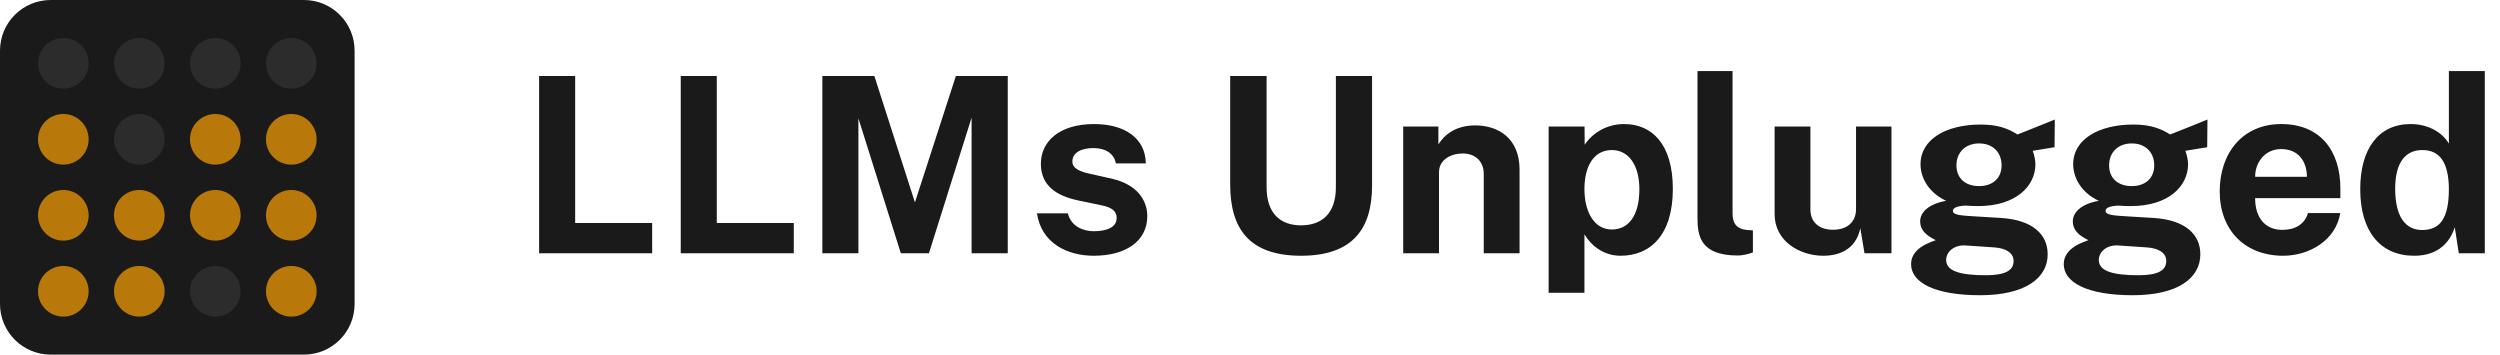
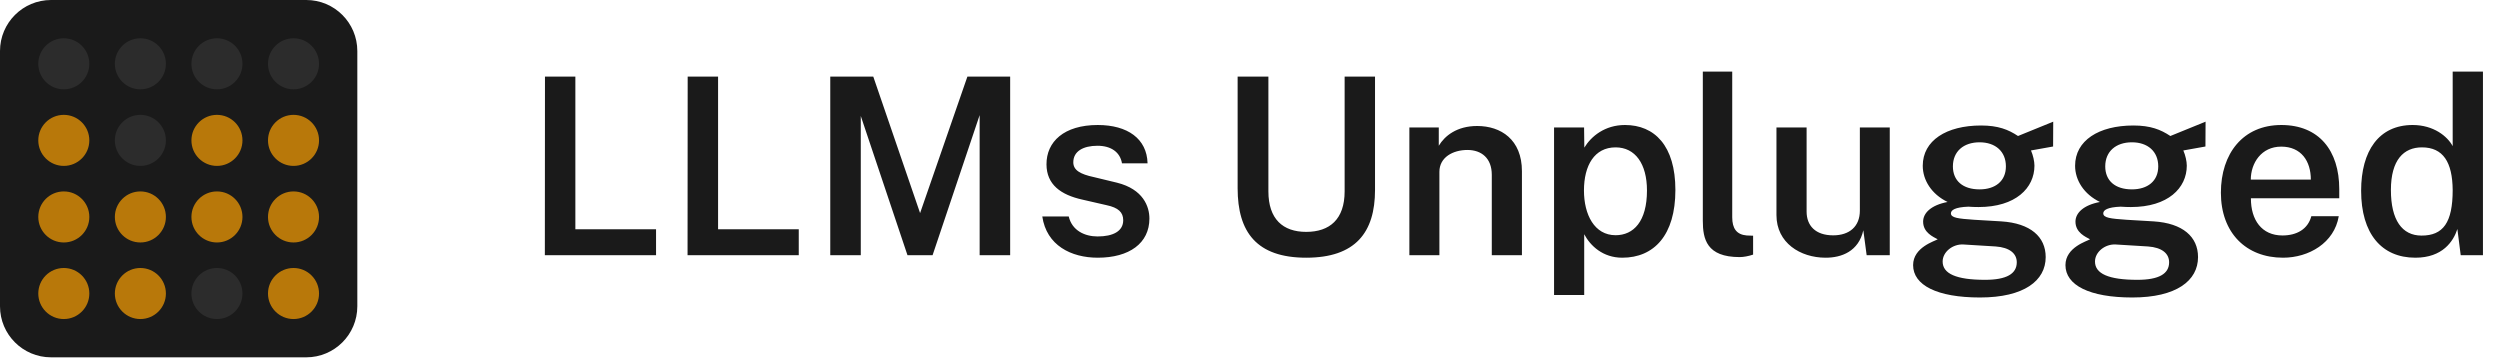
- <svg xmlns="http://www.w3.org/2000/svg" viewBox="0 0 197.4 28" role="img" aria-label="LLMs Unplugged">
+ <svg xmlns="http://www.w3.org/2000/svg" viewBox="0 0 195.9 28" role="img" aria-label="LLMs Unplugged">
  <rect width="28" height="28" rx="4" fill="#1a1a1a" />
  <circle cx="5" cy="5" r="2" fill="rgba(255,255,255,0.08)" />
  <circle cx="11" cy="5" r="2" fill="rgba(255,255,255,0.08)" />
  <circle cx="17" cy="5" r="2" fill="rgba(255,255,255,0.08)" />
  <circle cx="23" cy="5" r="2" fill="rgba(255,255,255,0.08)" />
  <circle cx="5" cy="11" r="2" fill="hsl(38, 90%, 38%)" />
  <circle cx="11" cy="11" r="2" fill="rgba(255,255,255,0.08)" />
  <circle cx="17" cy="11" r="2" fill="hsl(38, 90%, 38%)" />
  <circle cx="23" cy="11" r="2" fill="hsl(38, 90%, 38%)" />
  <circle cx="5" cy="17" r="2" fill="hsl(38, 90%, 38%)" />
  <circle cx="11" cy="17" r="2" fill="hsl(38, 90%, 38%)" />
  <circle cx="17" cy="17" r="2" fill="hsl(38, 90%, 38%)" />
  <circle cx="23" cy="17" r="2" fill="hsl(38, 90%, 38%)" />
  <circle cx="5" cy="23" r="2" fill="hsl(38, 90%, 38%)" />
  <circle cx="11" cy="23" r="2" fill="hsl(38, 90%, 38%)" />
  <circle cx="17" cy="23" r="2" fill="rgba(255,255,255,0.08)" />
  <circle cx="23" cy="23" r="2" fill="hsl(38, 90%, 38%)" />
  <g transform="translate(41 20) scale(0.01936376)">
-     <path d="M81.0 0.0H542.0V-123.5H228.0V-723.0H81.0ZM658.5 0.0H1119.5V-123.5H805.5V-723.0H658.5ZM1236.0 0.0H1383.0V-550.5L1556.0 0.0H1670.5L1844.5 -553.0V0.0H1992.0V-723.0H1780.5L1613.5 -207.5L1448.0 -723.0H1236.0ZM2343.0 10.0C2472.0 10.0 2561.0 -48.5 2561.0 -152.0C2561.0 -199.0 2536.5 -274.5 2421.5 -303.0L2337.5 -322.0C2281.0 -333.0 2255.5 -347.5 2255.5 -374.5C2255.5 -411.0 2292.0 -429.0 2342.0 -429.0C2391.0 -429.0 2425.5 -406.5 2433.0 -366.5H2555.0C2553.5 -468.0 2471.0 -527.0 2344.0 -527.0C2202.5 -527.0 2126.5 -456.5 2127.0 -363.5C2127.5 -278.0 2188.0 -234.5 2279.5 -215.5L2370.5 -196.5C2417.5 -187.5 2436.0 -172.0 2436.0 -144.0C2436.0 -107.0 2398.0 -90.0 2342.5 -90.0C2302.0 -90.0 2250.5 -108.0 2237.0 -163.0H2111.0C2129.5 -40.5 2235.0 10.0 2343.0 10.0ZM3188.0 10.0C3398.5 10.0 3477.5 -100.0 3477.5 -275.5V-723.0H3330.0V-269.5C3330.0 -160.5 3271.0 -114.0 3188.0 -114.0C3104.5 -114.0 3047.5 -161.5 3047.5 -269.5V-723.0H2899.0V-280.5C2899.0 -100.5 2976.5 10.0 3188.0 10.0ZM3604.5 0.0H3750.5V-331.0C3750.5 -381.5 3799.0 -407.0 3847.0 -407.0C3894.5 -407.0 3933.0 -379.0 3933.0 -323.0V0.0H4079.0V-341.0C4079.0 -469.0 3992.5 -521.5 3898.0 -521.5C3816.5 -521.5 3771.5 -481.5 3748.0 -444.0V-517.0H3604.5ZM4197.5 161.0H4343.5V-77.5C4372.0 -29.0 4424.0 10.0 4490.5 10.0C4613.0 10.0 4704.0 -75.0 4704.0 -262.5C4704.0 -443.5 4620.5 -527.0 4505.0 -527.0C4434.5 -527.0 4376.0 -490.5 4344.5 -442.5L4344.0 -517.0H4197.5ZM4455.5 -97.0C4379.5 -97.0 4343.5 -175.0 4343.5 -261.5C4343.5 -352.0 4379.5 -421.0 4455.5 -421.0C4522.5 -421.0 4567.5 -361.0 4567.5 -261.5C4567.5 -147.0 4518.5 -97.0 4455.5 -97.0ZM4969.5 9.0C4989.0 9.0 5010.5 3.5 5030.5 -3.5V-93.5L5006.0 -95.0C4961.0 -100.0 4947.5 -125.0 4947.5 -163.0V-743.0H4804.5V-145.0C4804.5 -70.5 4816.5 9.0 4969.5 9.0ZM5316.0 10.0C5377.0 10.5 5450.0 -12.0 5468.5 -102.5L5485.5 0.0H5595.5V-517.0H5451.0V-180.5C5451.0 -127.0 5414.5 -96.0 5357.5 -96.0C5297.0 -96.0 5265.0 -130.0 5265.0 -178.0V-517.0H5119.0V-159.5C5119.0 -49.5 5221.0 9.5 5316.0 10.0ZM5957.0 171.0C6141.0 171.0 6232.5 101.0 6232.5 4.0C6232.5 -77.5 6170.5 -135.5 6044.0 -144.0C5998.5 -147.0 5958.5 -149.0 5936.5 -150.5C5875.5 -154.0 5846.0 -156.5 5846.0 -173.0C5846.0 -183.5 5858.5 -192.5 5897.5 -194.5C5910.5 -193.0 5936.5 -192.5 5948.5 -192.5C6103.0 -192.5 6182.5 -273.5 6182.5 -363.5C6182.5 -377.0 6178.5 -399.5 6171.5 -418.0L6260.5 -432.5L6261.5 -545.5C6218.0 -527.5 6140.5 -496.5 6109.5 -484.5C6071.0 -508.5 6030.0 -525.0 5959.0 -525.0C5818.5 -525.0 5714.0 -465.0 5714.0 -363.0C5714.0 -305.5 5750.0 -245.5 5818.5 -214.0C5747.0 -201.5 5712.5 -167.0 5712.5 -130.5C5712.5 -81.5 5760.0 -63.0 5776.0 -53.5C5766.0 -48.0 5675.5 -26.5 5675.5 44.0C5675.5 120.0 5773.0 171.0 5957.0 171.0ZM5953.0 -274.0C5895.5 -274.0 5860.5 -307.0 5860.5 -358.5C5860.5 -412.0 5897.5 -448.0 5953.0 -448.0C6008.0 -448.0 6044.5 -412.5 6044.5 -358.5C6044.5 -306.0 6008.0 -274.0 5953.0 -274.0ZM5980.5 89.5C5869.5 89.5 5818.5 70.5 5818.5 27.0C5818.5 -5.0 5849.5 -34.5 5896.5 -32.0L6015.0 -24.0C6066.0 -20.5 6093.5 0.5 6093.5 31.5C6093.5 69.0 6061.5 89.5 5980.5 89.5ZM6579.5 171.0C6763.5 171.0 6855.0 101.0 6855.0 4.0C6855.0 -77.5 6793.0 -135.5 6666.5 -144.0C6621.0 -147.0 6581.0 -149.0 6559.0 -150.5C6498.0 -154.0 6468.5 -156.5 6468.5 -173.0C6468.5 -183.5 6481.0 -192.5 6520.0 -194.5C6533.0 -193.0 6559.0 -192.5 6571.0 -192.5C6725.5 -192.5 6805.0 -273.5 6805.0 -363.5C6805.0 -377.0 6801.0 -399.5 6794.0 -418.0L6883.0 -432.5L6884.0 -545.5C6840.5 -527.5 6763.0 -496.5 6732.0 -484.5C6693.5 -508.5 6652.5 -525.0 6581.5 -525.0C6441.0 -525.0 6336.5 -465.0 6336.5 -363.0C6336.5 -305.5 6372.5 -245.5 6441.0 -214.0C6369.5 -201.5 6335.0 -167.0 6335.0 -130.5C6335.0 -81.5 6382.5 -63.0 6398.5 -53.5C6388.5 -48.0 6298.0 -26.5 6298.0 44.0C6298.0 120.0 6395.5 171.0 6579.5 171.0ZM6575.5 -274.0C6518.0 -274.0 6483.0 -307.0 6483.0 -358.5C6483.0 -412.0 6520.0 -448.0 6575.5 -448.0C6630.5 -448.0 6667.0 -412.5 6667.0 -358.5C6667.0 -306.0 6630.5 -274.0 6575.5 -274.0ZM6603.0 89.5C6492.0 89.5 6441.0 70.5 6441.0 27.0C6441.0 -5.0 6472.0 -34.5 6519.0 -32.0L6637.5 -24.0C6688.5 -20.5 6716.0 0.5 6716.0 31.5C6716.0 69.0 6684.0 89.5 6603.0 89.5ZM7192.5 10.0C7300.0 10.0 7408.0 -53.5 7425.5 -164.0H7294.0C7279.0 -115.5 7239.0 -95.5 7189.0 -95.5C7119.0 -95.5 7078.0 -146.0 7078.5 -225.0H7426.0V-264.5C7426.0 -419.5 7343.0 -527.0 7185.0 -527.0C7026.5 -527.0 6934.0 -408.0 6934.0 -252.5C6934.0 -92.0 7039.0 10.0 7192.5 10.0ZM7078.5 -312.0C7078.0 -369.0 7117.5 -425.0 7184.5 -425.0C7255.0 -425.0 7289.5 -374.5 7289.5 -312.0ZM7727.0 10.0C7829.0 10.0 7874.0 -49.0 7892.5 -106.0L7909.0 0.0H8015.0V-743.0H7868.5V-447.0C7843.5 -491.0 7786.5 -527.0 7712.5 -527.0C7579.5 -527.0 7507.0 -423.5 7507.0 -261.5C7507.0 -90.5 7588.0 10.0 7727.0 10.0ZM7759.0 -95.0C7692.0 -95.0 7649.5 -148.5 7649.5 -263.5C7649.5 -377.0 7696.5 -421.0 7760.0 -421.0C7832.5 -421.0 7867.5 -369.0 7868.5 -263.5C7868.5 -141.5 7832.5 -95.0 7759.0 -95.0Z" fill="#1a1a1a" />
+     <path d="M87.5 0.0H537.5V-105.0H211.0V-723.0H88.0ZM665.0 0.0H1115.0V-105.0H788.5V-723.0H665.5ZM1242.5 0.0H1366.0V-563.5L1555.0 0.0H1656.5L1847.0 -567.0V0.0H1970.5V-723.0H1797.5L1606.0 -170.5L1416.5 -723.0H1242.5ZM2325.0 10.0C2452.5 10.0 2534.0 -48.5 2534.0 -148.5C2534.0 -197.0 2509.0 -267.0 2403.0 -293.5L2310.0 -316.0C2253.5 -328.0 2226.0 -344.5 2226.0 -376.0C2226.0 -421.0 2266.5 -443.0 2324.0 -443.0C2379.5 -443.0 2415.5 -416.5 2423.0 -372.0H2526.5C2524.0 -471.5 2445.5 -527.0 2325.0 -527.0C2188.5 -527.0 2117.0 -459.5 2117.5 -367.5C2118.0 -286.0 2175.0 -244.5 2263.0 -225.0L2361.0 -202.5C2408.0 -192.5 2428.0 -174.0 2428.0 -141.5C2428.0 -97.0 2386.5 -76.0 2324.5 -76.0C2272.5 -76.0 2221.0 -99.5 2207.5 -157.0H2100.5C2117.5 -40.0 2217.0 10.0 2325.0 10.0ZM3168.5 10.0C3368.0 10.0 3447.0 -92.5 3447.0 -264.0V-723.0H3324.0V-258.5C3324.0 -145.5 3263.5 -94.5 3168.5 -94.5C3074.0 -94.5 3015.5 -146.5 3015.5 -258.5V-723.0H2891.0V-271.0C2891.0 -93.5 2968.0 10.0 3168.5 10.0ZM3586.0 0.0H3707.5V-337.5C3707.5 -396.5 3762.5 -426.0 3821.0 -426.0C3877.5 -426.0 3919.5 -393.0 3919.5 -325.5V0.0H4041.5V-340.0C4041.5 -468.5 3956.0 -523.0 3860.5 -523.0C3778.0 -523.0 3729.0 -483.0 3705.0 -443.0V-517.0H3586.0ZM4171.5 161.0H4293.5V-85.0C4318.5 -38.0 4369.0 10.0 4447.5 10.0C4576.0 10.0 4662.5 -81.0 4662.5 -264.0C4662.5 -443.5 4578.0 -527.0 4458.5 -527.0C4377.0 -527.0 4321.5 -481.0 4294.0 -435.5L4293.0 -517.0H4171.5ZM4420.5 -81.0C4335.0 -81.0 4292.5 -164.0 4292.5 -262.0C4292.5 -363.5 4335.0 -436.5 4420.5 -436.5C4500.0 -436.5 4547.5 -370.0 4547.5 -262.0C4547.5 -137.0 4493.5 -81.0 4420.5 -81.0ZM4922.5 7.5C4939.0 7.5 4959.0 3.5 4977.0 -2.5V-79.0L4951.0 -80.0C4910.0 -83.5 4892.5 -108.5 4892.5 -153.5V-743.0H4773.5V-139.5C4773.5 -66.0 4788.5 7.5 4922.5 7.5ZM5269.0 10.0C5335.5 10.5 5404.0 -16.0 5423.0 -101.0L5436.5 0.0H5530.0V-517.0H5409.0V-180.5C5409.0 -116.0 5366.5 -80.5 5301.0 -80.5C5229.0 -80.5 5193.5 -120.0 5193.5 -176.5V-517.0H5071.5V-162.5C5071.5 -49.5 5168.5 9.5 5269.0 10.0ZM5895.0 171.0C6073.5 171.0 6161.0 103.0 6161.0 7.5C6161.0 -74.5 6099.5 -129.5 5981.5 -137.0C5935.0 -140.0 5895.5 -142.0 5872.0 -143.5C5806.0 -148.0 5777.5 -151.5 5777.5 -169.5C5777.5 -182.5 5794.0 -194.5 5848.0 -196.5C5858.5 -195.5 5879.0 -195.0 5889.5 -195.0C6039.5 -195.0 6115.5 -272.0 6115.5 -362.5C6115.5 -380.0 6110.0 -404.5 6101.5 -424.0L6191.0 -440.0L6191.5 -540.5C6155.5 -525.5 6075.5 -493.0 6049.0 -482.5C6010.0 -508.5 5968.5 -525.0 5899.5 -525.0C5759.0 -525.0 5663.5 -464.0 5663.5 -362.0C5663.5 -304.0 5699.0 -247.0 5764.0 -215.5C5697.5 -203.0 5665.0 -171.0 5665.0 -136.0C5665.0 -91.0 5707.0 -74.0 5724.0 -64.5C5712.5 -57.0 5624.5 -32.5 5624.5 40.0C5624.5 121.0 5721.0 171.0 5895.0 171.0ZM5893.5 -266.5C5825.5 -266.5 5785.5 -301.5 5785.5 -359.5C5785.5 -420.0 5828.5 -457.0 5893.5 -457.0C5957.0 -457.0 6000.0 -420.5 6000.0 -359.5C6000.0 -300.0 5957.0 -266.5 5893.5 -266.5ZM5915.5 99.5C5798.5 99.5 5744.0 74.5 5744.0 25.5C5744.0 -13.5 5785.0 -46.0 5828.0 -43.5L5958.5 -35.5C6015.0 -31.5 6044.0 -7.0 6044.0 28.5C6044.0 75.0 6003.0 99.5 5915.5 99.5ZM6511.5 171.0C6690.0 171.0 6777.5 103.0 6777.5 7.5C6777.5 -74.5 6716.0 -129.5 6598.0 -137.0C6551.5 -140.0 6512.0 -142.0 6488.5 -143.5C6422.5 -148.0 6394.0 -151.5 6394.0 -169.5C6394.0 -182.5 6410.5 -194.5 6464.5 -196.5C6475.0 -195.5 6495.5 -195.0 6506.0 -195.0C6656.0 -195.0 6732.0 -272.0 6732.0 -362.5C6732.0 -380.0 6726.5 -404.5 6718.0 -424.0L6807.5 -440.0L6808.0 -540.5C6772.0 -525.5 6692.0 -493.0 6665.5 -482.5C6626.5 -508.5 6585.0 -525.0 6516.0 -525.0C6375.5 -525.0 6280.0 -464.0 6280.0 -362.0C6280.0 -304.0 6315.5 -247.0 6380.5 -215.5C6314.0 -203.0 6281.5 -171.0 6281.5 -136.0C6281.5 -91.0 6323.5 -74.0 6340.5 -64.5C6329.0 -57.0 6241.0 -32.5 6241.0 40.0C6241.0 121.0 6337.5 171.0 6511.5 171.0ZM6510.0 -266.5C6442.0 -266.5 6402.0 -301.5 6402.0 -359.5C6402.0 -420.0 6445.0 -457.0 6510.0 -457.0C6573.5 -457.0 6616.5 -420.5 6616.5 -359.5C6616.5 -300.0 6573.5 -266.5 6510.0 -266.5ZM6532.0 99.5C6415.0 99.5 6360.5 74.5 6360.5 25.5C6360.5 -13.5 6401.5 -46.0 6444.5 -43.5L6575.0 -35.5C6631.5 -31.5 6660.5 -7.0 6660.5 28.5C6660.5 75.0 6619.5 99.5 6532.0 99.5ZM7121.5 10.0C7226.0 10.0 7329.0 -50.0 7347.0 -158.0H7236.0C7222.0 -105.0 7176.5 -80.0 7119.0 -80.0C7035.5 -80.0 6991.0 -142.5 6991.5 -230.5H7349.0V-267.5C7349.0 -423.5 7267.0 -527.0 7114.5 -527.0C6959.5 -527.0 6870.0 -411.5 6870.0 -253.0C6870.0 -90.5 6972.0 10.0 7121.5 10.0ZM6991.0 -306.0C6991.0 -372.5 7033.5 -439.5 7114.0 -439.5C7195.0 -439.5 7234.0 -381.0 7234.0 -306.0ZM7657.0 10.0C7767.5 10.0 7811.0 -56.5 7827.0 -106.0L7840.5 0.0H7930.5V-743.0H7808.0V-441.5C7787.0 -481.0 7731.0 -527.0 7646.0 -527.0C7509.5 -527.0 7437.5 -422.5 7437.5 -261.0C7437.5 -87.5 7520.0 10.0 7657.0 10.0ZM7682.0 -79.5C7603.0 -79.5 7558.0 -142.5 7558.0 -264.0C7558.0 -386.0 7610.0 -436.5 7683.5 -436.5C7769.5 -436.5 7807.0 -376.5 7808.0 -264.0C7808.0 -132.0 7769.5 -79.5 7682.0 -79.5Z" fill="#1a1a1a" />
  </g>
</svg>
